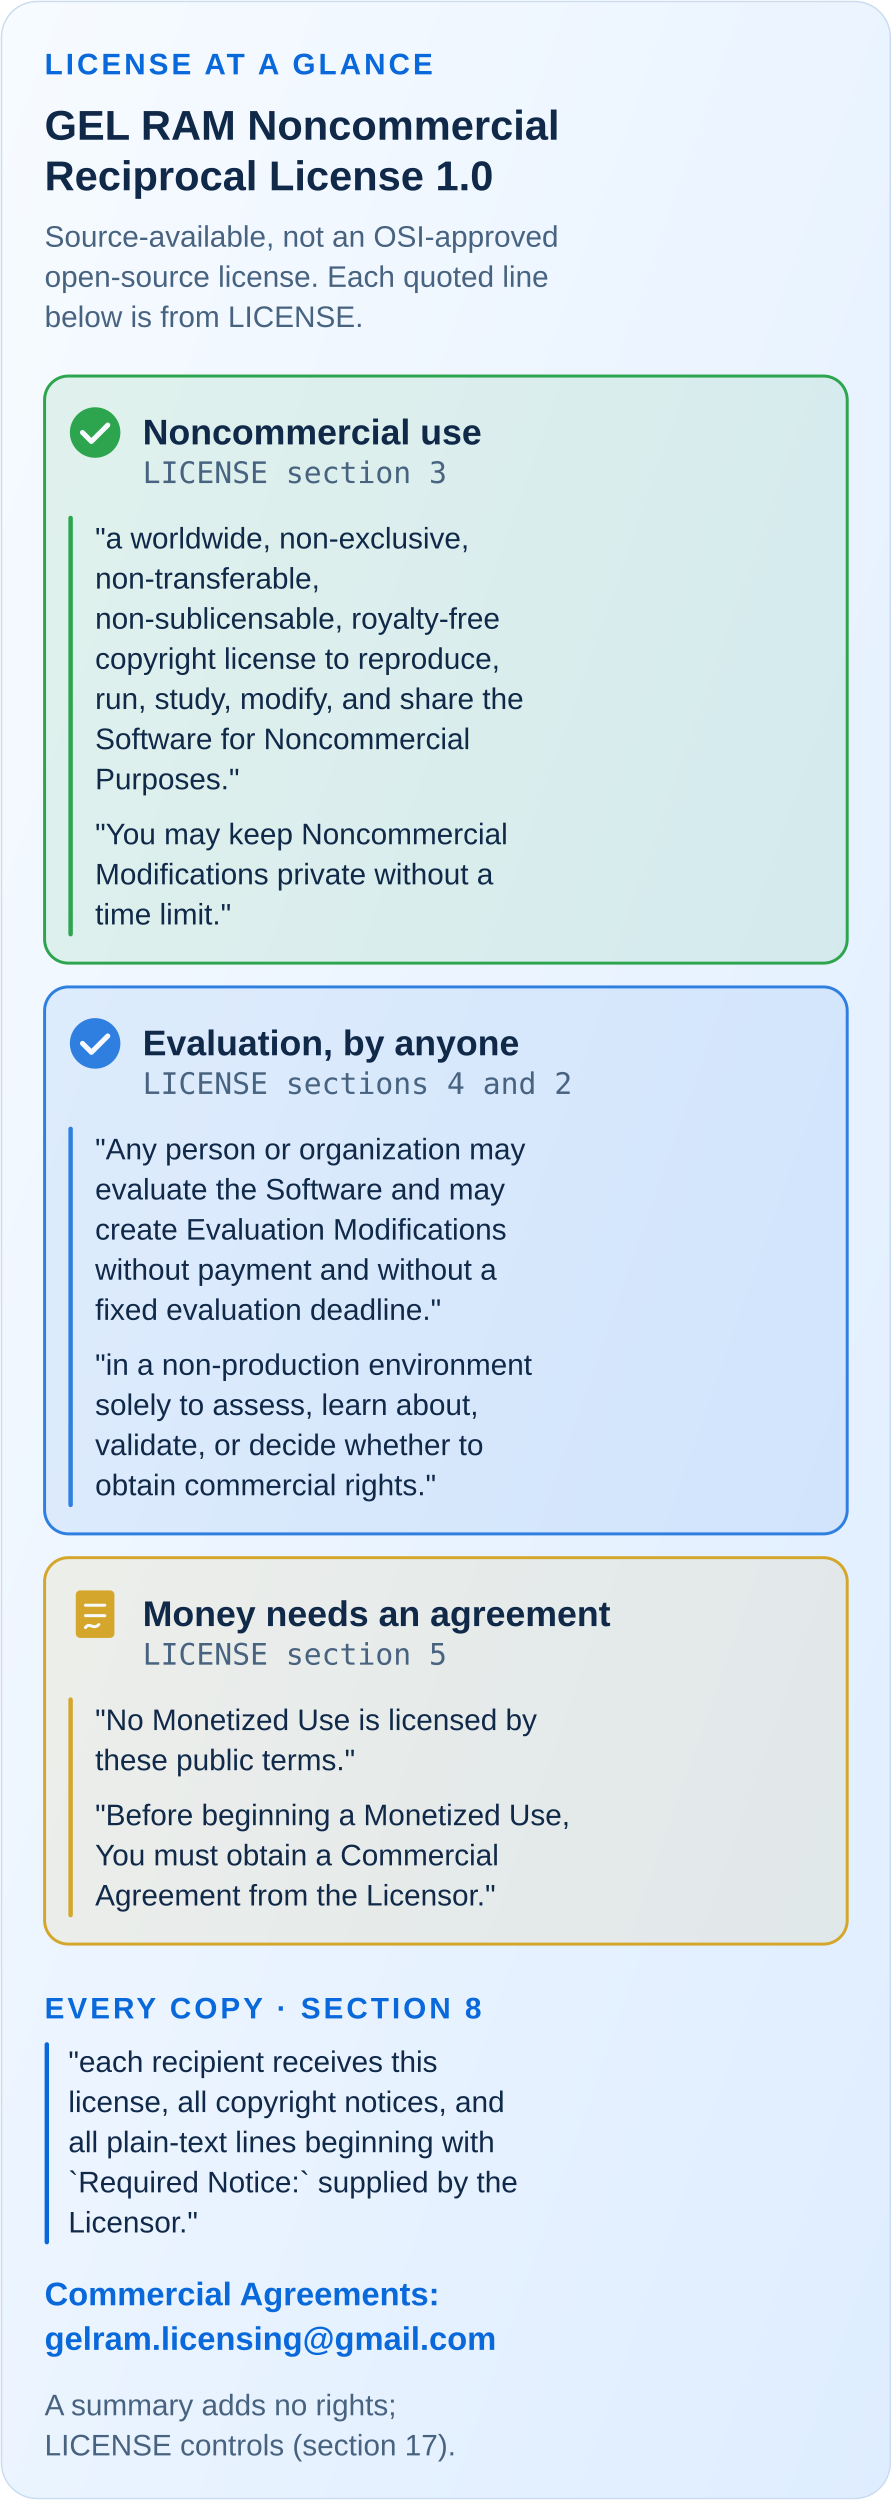
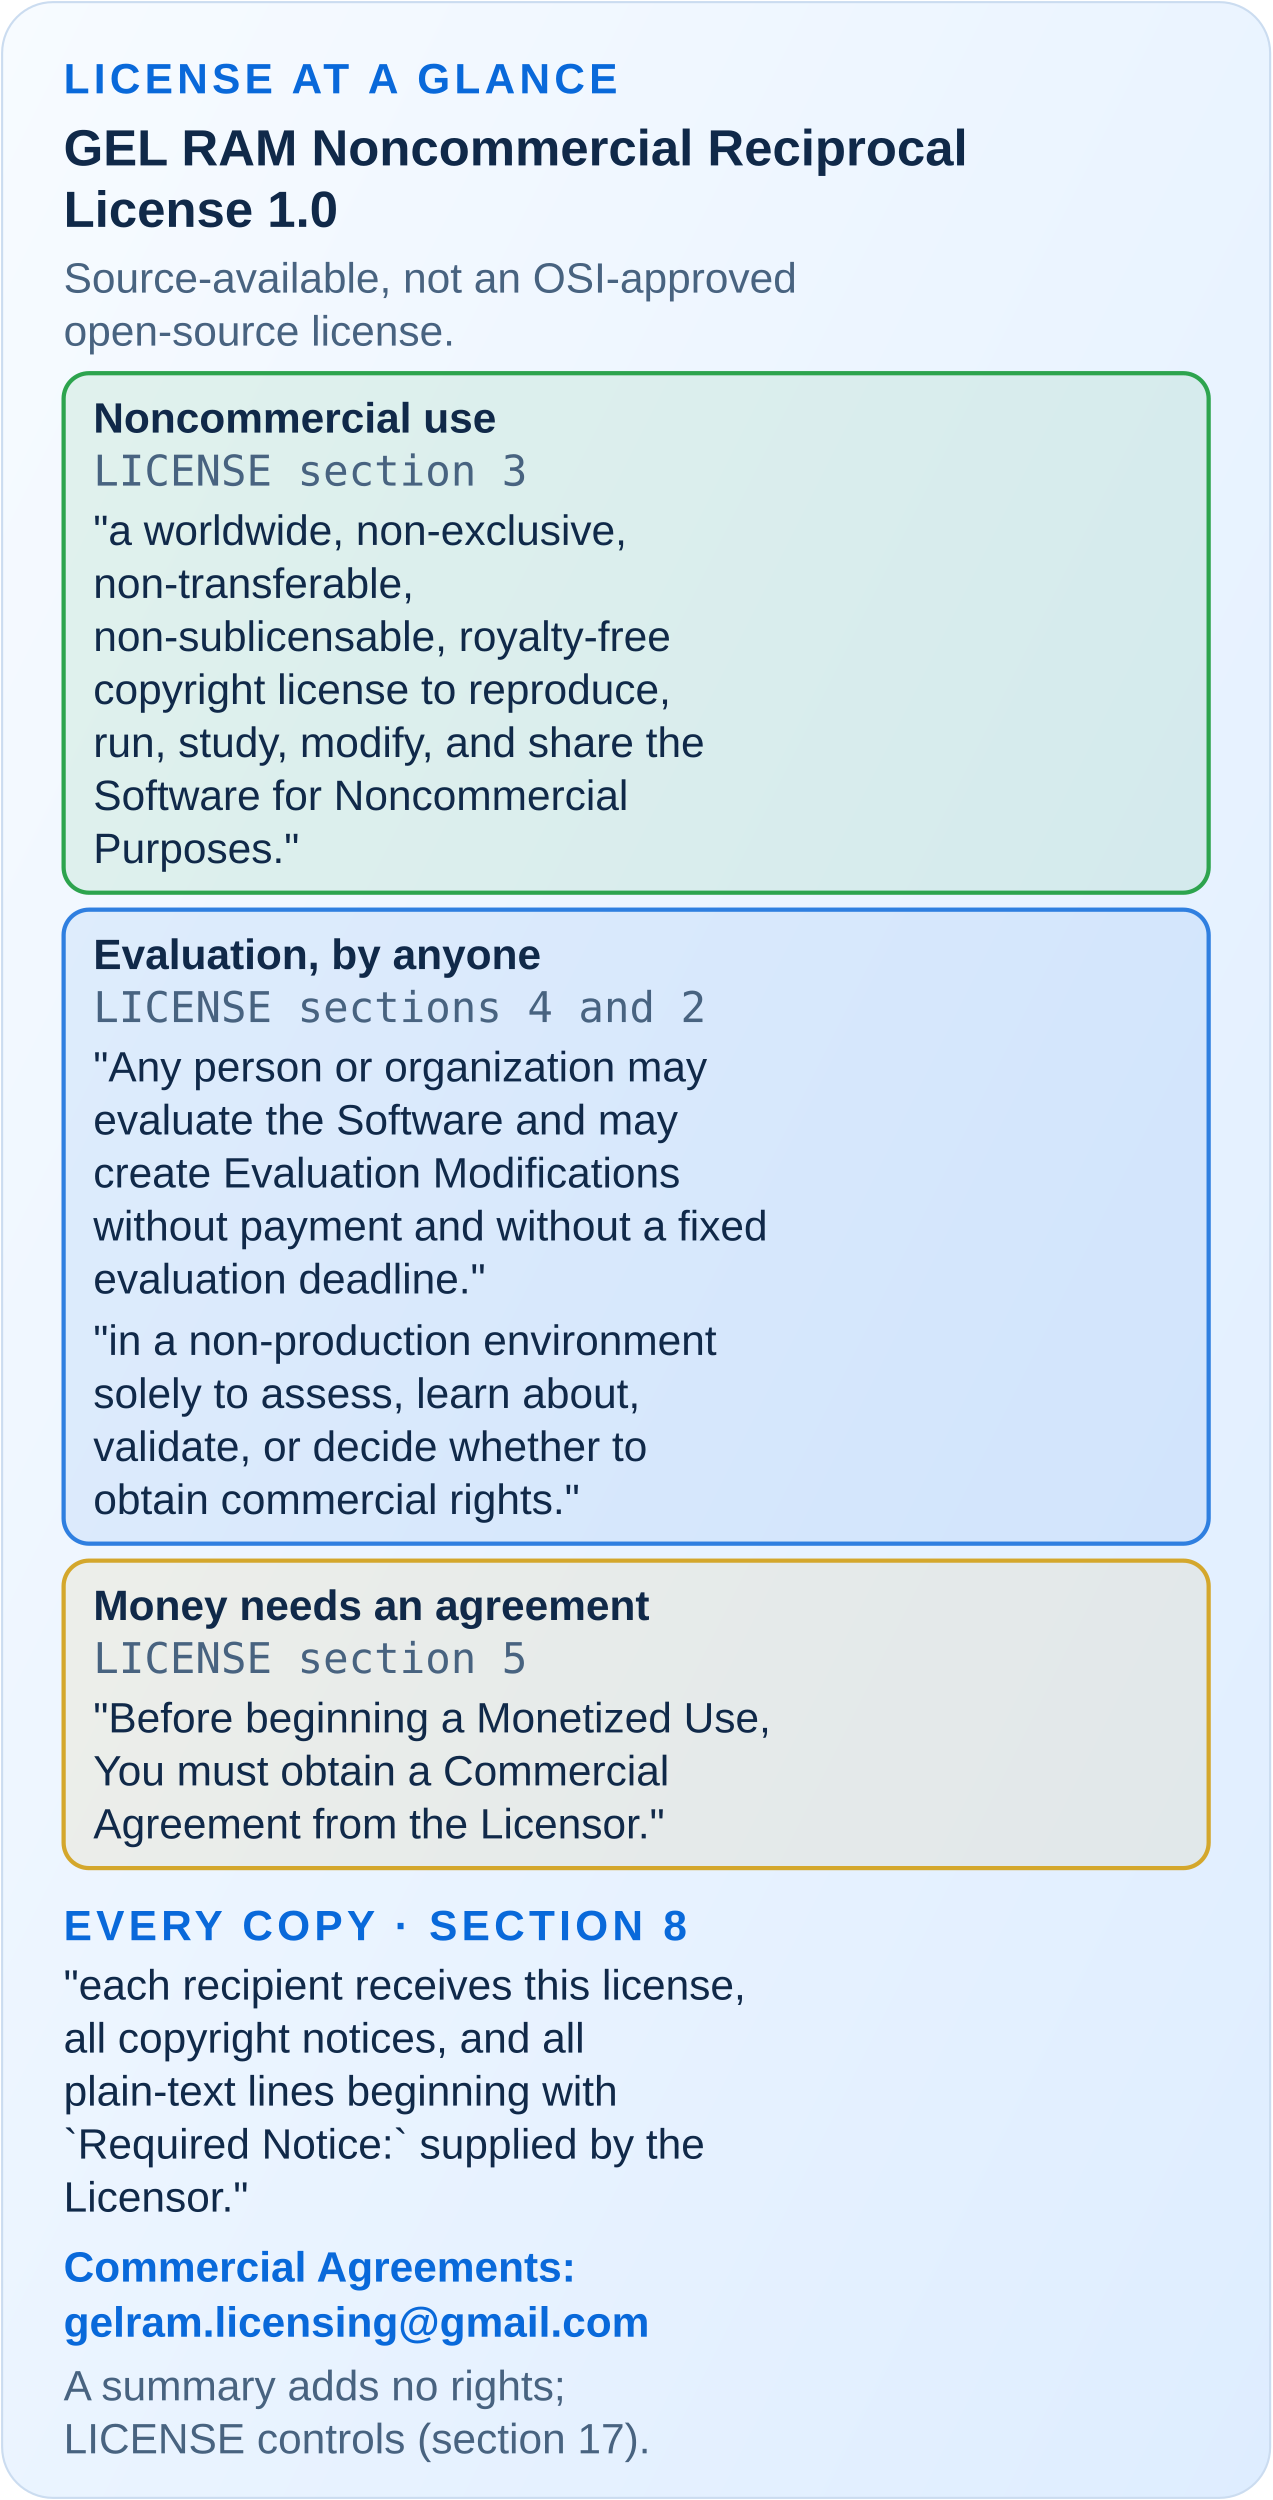
- <svg xmlns="http://www.w3.org/2000/svg" width="600" height="1682" viewBox="0 0 600 1682" role="img" aria-labelledby="t d">
+ <svg xmlns="http://www.w3.org/2000/svg" width="600" height="1179" viewBox="0 0 600 1179" role="img" aria-labelledby="t d">
  <style>
svg{font-size:20px}
text{font-family:Arial,Helvetica,sans-serif;fill:#102949}
.mono{font-family:ui-monospace,Consolas,"DejaVu Sans Mono",monospace;fill:#486380}
.kick{font-size:20px;font-weight:700;letter-spacing:2px;fill:#0969da}
- .lp-col{animation:lp-rise .7s cubic-bezier(.2,.8,.2,1) both}.lp-bar{transform-box:fill-box;transform-origin:50% 0;animation:lp-grow .9s cubic-bezier(.4,0,.2,1) both}.lp-ic{transform-box:fill-box;transform-origin:center;animation:lp-pop .5s cubic-bezier(.2,.8,.2,1) both}@keyframes lp-rise{from{opacity:0;transform:translateY(18px)}to{opacity:1;transform:none}}@keyframes lp-grow{from{transform:scaleY(0)}to{transform:none}}@keyframes lp-pop{from{opacity:0;transform:scale(.3)}to{opacity:1;transform:none}}@media (prefers-reduced-motion:reduce){.lp-col,.lp-bar,.lp-ic{animation:none}}.mut{fill:#486380}.b{font-weight:700}
+ .lp-col{animation:lp-rise .7s cubic-bezier(.2,.8,.2,1) both}@keyframes lp-rise{from{opacity:0;transform:translateY(18px)}to{opacity:1;transform:none}}@media (prefers-reduced-motion:reduce){.lp-col{animation:none}}.mut{fill:#486380}.b{font-weight:700}
</style>
  <defs>
    <linearGradient id="bg" x2="1" y2="1">
      <stop stop-color="#f7fbff" />
      <stop offset="1" stop-color="#deedff" />
    </linearGradient>
    <clipPath id="card">
-       <rect x="1" y="1" width="598" height="1680" rx="24" />
+       <rect x="1" y="1" width="598" height="1177" rx="24" />
    </clipPath>
  </defs>
-   <rect x="1" y="1" width="598" height="1680" rx="24" fill="url(#bg)" stroke="#cbdcf0" />
-   <text class="kick" x="30" y="50">LICENSE AT A GLANCE</text>
+   <rect x="1" y="1" width="598" height="1177" rx="24" fill="url(#bg)" stroke="#cbdcf0" />
+   <text class="kick" x="30" y="44">LICENSE AT A GLANCE</text>
  <g class="lp-col">
-     <text x="30.0" y="94.0" font-size="28" class="b">GEL RAM Noncommercial</text>
-     <text x="30.0" y="128.0" font-size="28" class="b">Reciprocal License 1.0</text>
-     <text x="30.0" y="166.0" font-size="20" class="mut">Source-available, not an OSI-approved</text>
-     <text x="30.0" y="193.0" font-size="20" class="mut">open-source license. Each quoted line</text>
-     <text x="30.0" y="220.0" font-size="20" class="mut">below is from LICENSE.</text>
+     <text x="30.0" y="78.0" font-size="24" class="b">GEL RAM Noncommercial Reciprocal</text>
+     <text x="30.0" y="107.0" font-size="24" class="b">License 1.0</text>
+     <text x="30.0" y="138.0" font-size="20" class="mut">Source-available, not an OSI-approved</text>
+     <text x="30.0" y="163.0" font-size="20" class="mut">open-source license.</text>
  </g>
  <g class="lp-col" style="animation-delay:0.30s">
-     <rect x="30" y="253.0" width="540.0" height="395.0" rx="16" fill="#2da44e" fill-opacity=".10" stroke="#2da44e" stroke-width="2" />
-     <rect class="lp-bar" style="animation-delay:0.60s" x="46.0" y="347.0" width="3" height="283.0" rx="1.5" fill="#2da44e" />
-     <g class="lp-ic" style="animation-delay:0.70s">
-       <circle cx="64.0" cy="291.0" r="17" fill="#2da44e" />
-       <path d="M55.5 291.0l6 6 11-11" stroke="#f7fbff" stroke-width="3.4" fill="none" stroke-linecap="round" stroke-linejoin="round" />
-     </g>
-     <text x="96.0" y="299.0" font-size="24" class="b">Noncommercial use</text>
-     <text x="96.0" y="325.0" font-size="20" class="mono">LICENSE section 3</text>
+     <rect x="30" y="176.0" width="540.0" height="245.0" rx="12" fill="#2da44e" fill-opacity=".10" stroke="#2da44e" stroke-width="2" />
+     <text x="44.0" y="204.0" font-size="20" class="b">Noncommercial use</text>
+     <text x="44.0" y="229.0" font-size="20" class="mono">LICENSE section 3</text>
    <g class="lp-q">
-       <text x="64.0" y="369.0" font-size="20">"a worldwide, non-exclusive,</text>
-       <text x="64.0" y="396.0" font-size="20">non-transferable,</text>
-       <text x="64.0" y="423.0" font-size="20">non-sublicensable, royalty-free</text>
-       <text x="64.0" y="450.0" font-size="20">copyright license to reproduce,</text>
-       <text x="64.0" y="477.0" font-size="20">run, study, modify, and share the</text>
-       <text x="64.0" y="504.0" font-size="20">Software for Noncommercial</text>
-       <text x="64.0" y="531.0" font-size="20">Purposes."</text>
-     </g>
-     <g class="lp-q">
-       <text x="64.0" y="568.0" font-size="20">"You may keep Noncommercial</text>
-       <text x="64.0" y="595.0" font-size="20">Modifications private without a</text>
-       <text x="64.0" y="622.0" font-size="20">time limit."</text>
+       <text x="44.0" y="257.0" font-size="20">"a worldwide, non-exclusive,</text>
+       <text x="44.0" y="282.0" font-size="20">non-transferable,</text>
+       <text x="44.0" y="307.0" font-size="20">non-sublicensable, royalty-free</text>
+       <text x="44.0" y="332.0" font-size="20">copyright license to reproduce,</text>
+       <text x="44.0" y="357.0" font-size="20">run, study, modify, and share the</text>
+       <text x="44.0" y="382.0" font-size="20">Software for Noncommercial</text>
+       <text x="44.0" y="407.0" font-size="20">Purposes."</text>
    </g>
  </g>
  <g class="lp-col" style="animation-delay:0.65s">
-     <rect x="30" y="664.0" width="540.0" height="368.0" rx="16" fill="#2f7fe0" fill-opacity=".10" stroke="#2f7fe0" stroke-width="2" />
-     <rect class="lp-bar" style="animation-delay:0.95s" x="46.0" y="758.0" width="3" height="256.0" rx="1.5" fill="#2f7fe0" />
-     <g class="lp-ic" style="animation-delay:1.05s">
-       <circle cx="64.0" cy="702.0" r="17" fill="#2f7fe0" />
-       <path d="M55.5 702.0l6 6 11-11" stroke="#f7fbff" stroke-width="3.4" fill="none" stroke-linecap="round" stroke-linejoin="round" />
-     </g>
-     <text x="96.0" y="710.0" font-size="24" class="b">Evaluation, by anyone</text>
-     <text x="96.0" y="736.0" font-size="20" class="mono">LICENSE sections 4 and 2</text>
+     <rect x="30" y="429.0" width="540.0" height="299.0" rx="12" fill="#2f7fe0" fill-opacity=".10" stroke="#2f7fe0" stroke-width="2" />
+     <text x="44.0" y="457.0" font-size="20" class="b">Evaluation, by anyone</text>
+     <text x="44.0" y="482.0" font-size="20" class="mono">LICENSE sections 4 and 2</text>
    <g class="lp-q">
-       <text x="64.0" y="780.0" font-size="20">"Any person or organization may</text>
-       <text x="64.0" y="807.0" font-size="20">evaluate the Software and may</text>
-       <text x="64.0" y="834.0" font-size="20">create Evaluation Modifications</text>
-       <text x="64.0" y="861.0" font-size="20">without payment and without a</text>
-       <text x="64.0" y="888.0" font-size="20">fixed evaluation deadline."</text>
+       <text x="44.0" y="510.0" font-size="20">"Any person or organization may</text>
+       <text x="44.0" y="535.0" font-size="20">evaluate the Software and may</text>
+       <text x="44.0" y="560.0" font-size="20">create Evaluation Modifications</text>
+       <text x="44.0" y="585.0" font-size="20">without payment and without a fixed</text>
+       <text x="44.0" y="610.0" font-size="20">evaluation deadline."</text>
    </g>
    <g class="lp-q">
-       <text x="64.0" y="925.0" font-size="20">"in a non-production environment</text>
-       <text x="64.0" y="952.0" font-size="20">solely to assess, learn about,</text>
-       <text x="64.0" y="979.0" font-size="20">validate, or decide whether to</text>
-       <text x="64.0" y="1006.0" font-size="20">obtain commercial rights."</text>
+       <text x="44.0" y="639.0" font-size="20">"in a non-production environment</text>
+       <text x="44.0" y="664.0" font-size="20">solely to assess, learn about,</text>
+       <text x="44.0" y="689.0" font-size="20">validate, or decide whether to</text>
+       <text x="44.0" y="714.0" font-size="20">obtain commercial rights."</text>
    </g>
  </g>
  <g class="lp-col" style="animation-delay:1.00s">
-     <rect x="30" y="1048.0" width="540.0" height="260.0" rx="16" fill="#d4a72c" fill-opacity=".10" stroke="#d4a72c" stroke-width="2" />
-     <rect class="lp-bar" style="animation-delay:1.30s" x="46.0" y="1142.0" width="3" height="148.0" rx="1.5" fill="#d4a72c" />
-     <g class="lp-ic" style="animation-delay:1.40s">
-       <rect x="51.0" y="1070.0" width="26" height="32" rx="3" fill="#d4a72c" />
-       <path d="M57.5 1080.0h13M57.5 1087.0h13M57.5 1095.0c3-4 5 2 9-2" stroke="#f7fbff" stroke-width="2" fill="none" stroke-linecap="round" />
-     </g>
-     <text x="96.0" y="1094.0" font-size="24" class="b">Money needs an agreement</text>
-     <text x="96.0" y="1120.0" font-size="20" class="mono">LICENSE section 5</text>
+     <rect x="30" y="736.0" width="540.0" height="145.0" rx="12" fill="#d4a72c" fill-opacity=".10" stroke="#d4a72c" stroke-width="2" />
+     <text x="44.0" y="764.0" font-size="20" class="b">Money needs an agreement</text>
+     <text x="44.0" y="789.0" font-size="20" class="mono">LICENSE section 5</text>
    <g class="lp-q">
-       <text x="64.0" y="1164.0" font-size="20">"No Monetized Use is licensed by</text>
-       <text x="64.0" y="1191.0" font-size="20">these public terms."</text>
-     </g>
-     <g class="lp-q">
-       <text x="64.0" y="1228.0" font-size="20">"Before beginning a Monetized Use,</text>
-       <text x="64.0" y="1255.0" font-size="20">You must obtain a Commercial</text>
-       <text x="64.0" y="1282.0" font-size="20">Agreement from the Licensor."</text>
+       <text x="44.0" y="817.0" font-size="20">"Before beginning a Monetized Use,</text>
+       <text x="44.0" y="842.0" font-size="20">You must obtain a Commercial</text>
+       <text x="44.0" y="867.0" font-size="20">Agreement from the Licensor."</text>
    </g>
  </g>
  <g class="lp-col" style="animation-delay:1.35s">
-     <rect x="30.0" y="1374.0" width="3" height="136.0" rx="1.5" fill="#0969da" />
-     <text class="kick" x="30" y="1358.0">EVERY COPY · SECTION 8</text>
+     <text class="kick" x="30" y="915.0">EVERY COPY · SECTION 8</text>
    <g class="lp-q">
-       <text x="46.0" y="1394.0" font-size="20">"each recipient receives this</text>
-       <text x="46.0" y="1421.0" font-size="20">license, all copyright notices, and</text>
-       <text x="46.0" y="1448.0" font-size="20">all plain-text lines beginning with</text>
-       <text x="46.0" y="1475.0" font-size="20">`Required Notice:` supplied by the</text>
-       <text x="46.0" y="1502.0" font-size="20">Licensor."</text>
+       <text x="30.0" y="943.0" font-size="20">"each recipient receives this license,</text>
+       <text x="30.0" y="968.0" font-size="20">all copyright notices, and all</text>
+       <text x="30.0" y="993.0" font-size="20">plain-text lines beginning with</text>
+       <text x="30.0" y="1018.0" font-size="20">`Required Notice:` supplied by the</text>
+       <text x="30.0" y="1043.0" font-size="20">Licensor."</text>
    </g>
-     <text x="30.0" y="1551.0" font-size="22" class="b" style="fill:#0969da">Commercial Agreements:</text>
-     <text x="30.0" y="1581.0" font-size="22" class="b" style="fill:#0969da">gelram.licensing@gmail.com</text>
-     <text x="30.0" y="1625.0" font-size="20" class="mut">A summary adds no rights;</text>
-     <text x="30.0" y="1652.0" font-size="20" class="mut">LICENSE controls (section 17).</text>
+     <text x="30.0" y="1076.0" font-size="20" class="b" style="fill:#0969da">Commercial Agreements:</text>
+     <text x="30.0" y="1102.0" font-size="20" class="b" style="fill:#0969da">gelram.licensing@gmail.com</text>
+     <text x="30.0" y="1132.0" font-size="20" class="mut">A summary adds no rights;</text>
+     <text x="30.0" y="1157.0" font-size="20" class="mut">LICENSE controls (section 17).</text>
  </g>
</svg>
